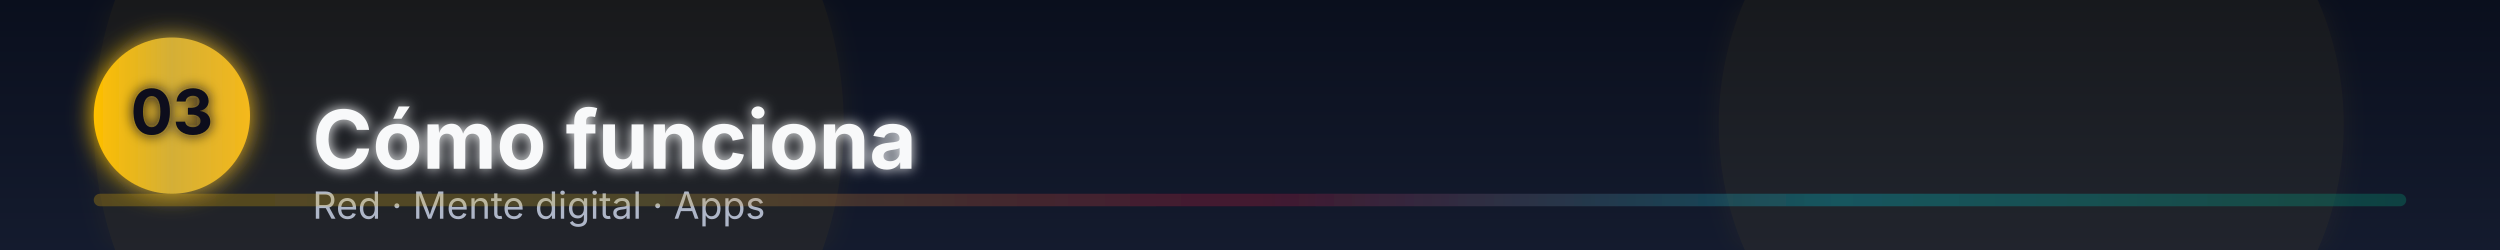
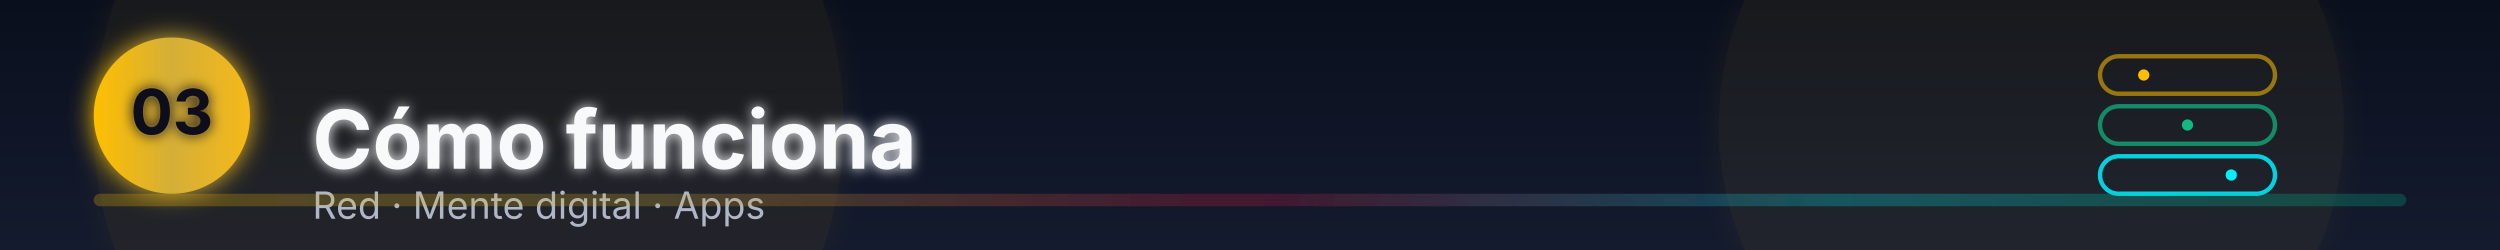
<svg xmlns="http://www.w3.org/2000/svg" width="800" height="80" viewBox="0 0 800 80" role="img" aria-labelledby="title-sec03 desc-sec03">
  <defs>
    <linearGradient id="sec-bg-03" x1="0%" y1="0%" x2="0%" y2="100%">
      <stop offset="0%" stop-color="#0A0F1D" />
      <stop offset="100%" stop-color="#141B2E" />
    </linearGradient>
    <linearGradient id="sec-gradient-03" x1="0%" y1="0%" x2="100%" y2="0%">
      <stop offset="0%" stop-color="#FFBF00" />
      <stop offset="50%" stop-color="#D4AF37" />
      <stop offset="100%" stop-color="#F5B91A" />
    </linearGradient>
    <linearGradient id="crystal-band-03" x1="0%" y1="0%" x2="100%" y2="0%">
      <stop offset="0%" stop-color="#FFBF00" stop-opacity="0.3" />
      <stop offset="25%" stop-color="#D4AF37" stop-opacity="0.3" />
      <stop offset="50%" stop-color="#DC143C" stop-opacity="0.3" />
      <stop offset="75%" stop-color="#00F0FF" stop-opacity="0.3" />
      <stop offset="100%" stop-color="#10B981" stop-opacity="0.3" />
    </linearGradient>
    <filter id="sec-glow-03" x="-50%" y="-50%" width="200%" height="200%">
      <feGaussianBlur stdDeviation="4" result="blur" />
      <feMerge>
        <feMergeNode in="blur" />
        <feMergeNode in="SourceGraphic" />
      </feMerge>
    </filter>
    <filter id="crystal-glow-03" x="-100%" y="-100%" width="300%" height="300%">
      <feGaussianBlur stdDeviation="8" result="blur" />
      <feComposite in="blur" in2="SourceAlpha" operator="in" result="glow" />
      <feMerge>
        <feMergeNode in="glow" />
        <feMergeNode in="SourceGraphic" />
      </feMerge>
    </filter>
    <filter id="text-glow-03" x="-100%" y="-100%" width="300%" height="300%">
      <feGaussianBlur stdDeviation="2" result="blur" />
      <feMerge>
        <feMergeNode in="blur" />
        <feMergeNode in="SourceGraphic" />
      </feMerge>
    </filter>
  </defs>
  <rect width="800" height="80" fill="url(#sec-bg-03)" />
  <g opacity="0.06" aria-hidden="true">
    <circle cx="150" cy="40" r="120" fill="#FFBF00" filter="url(#sec-glow-03)" />
    <circle cx="650" cy="40" r="100" fill="#F5B91A" filter="url(#sec-glow-03)" />
  </g>
+   <g aria-hidden="true" transform="translate(700 40)" fill="none">
+     <rect x="-28" y="-22" width="56" height="12" rx="6" stroke="#FFBF00" stroke-width="1.4" opacity="0.55" />
+     <rect x="-28" y="-6" width="56" height="12" rx="6" stroke="#10B981" stroke-width="1.4" opacity="0.7" />
+     <rect x="-28" y="10" width="56" height="12" rx="6" stroke="#00F0FF" stroke-width="1.4" opacity="0.85" />
+     <circle cx="-14" cy="-16" r="1.8" fill="#FFBF00" stroke="none" />
+     <circle cx="0" r="1.8" fill="#10B981" stroke="none" />
+     <circle cx="14" cy="16" r="1.8" fill="#00F0FF" stroke="none" />
+   </g>
  <g transform="translate(30, 12)">
    <circle cx="25" cy="25" r="25" fill="url(#sec-gradient-03)" filter="url(#sec-glow-03)" />
    <text x="25" y="31" font-family="'Rajdhani', 'Inter', system-ui, sans-serif" font-size="20" font-weight="700" fill="#0A0F1D" text-anchor="middle" filter="url(#text-glow-03)">03</text>
    <text x="70" y="42" font-family="'Rajdhani', 'Inter', system-ui, sans-serif" font-size="26" font-weight="700" fill="#F8F9FA" filter="url(#text-glow-03)">Cómo funciona</text>
    <text x="70" y="58" font-family="'Inter', system-ui, sans-serif" font-size="12" fill="#AEB6C8">Red · Mente digital · Apps</text>
  </g>
  <rect x="30" y="62" width="740" height="4" rx="2" fill="url(#crystal-band-03)" filter="url(#crystal-glow-03)" opacity="0.8" />
</svg>
